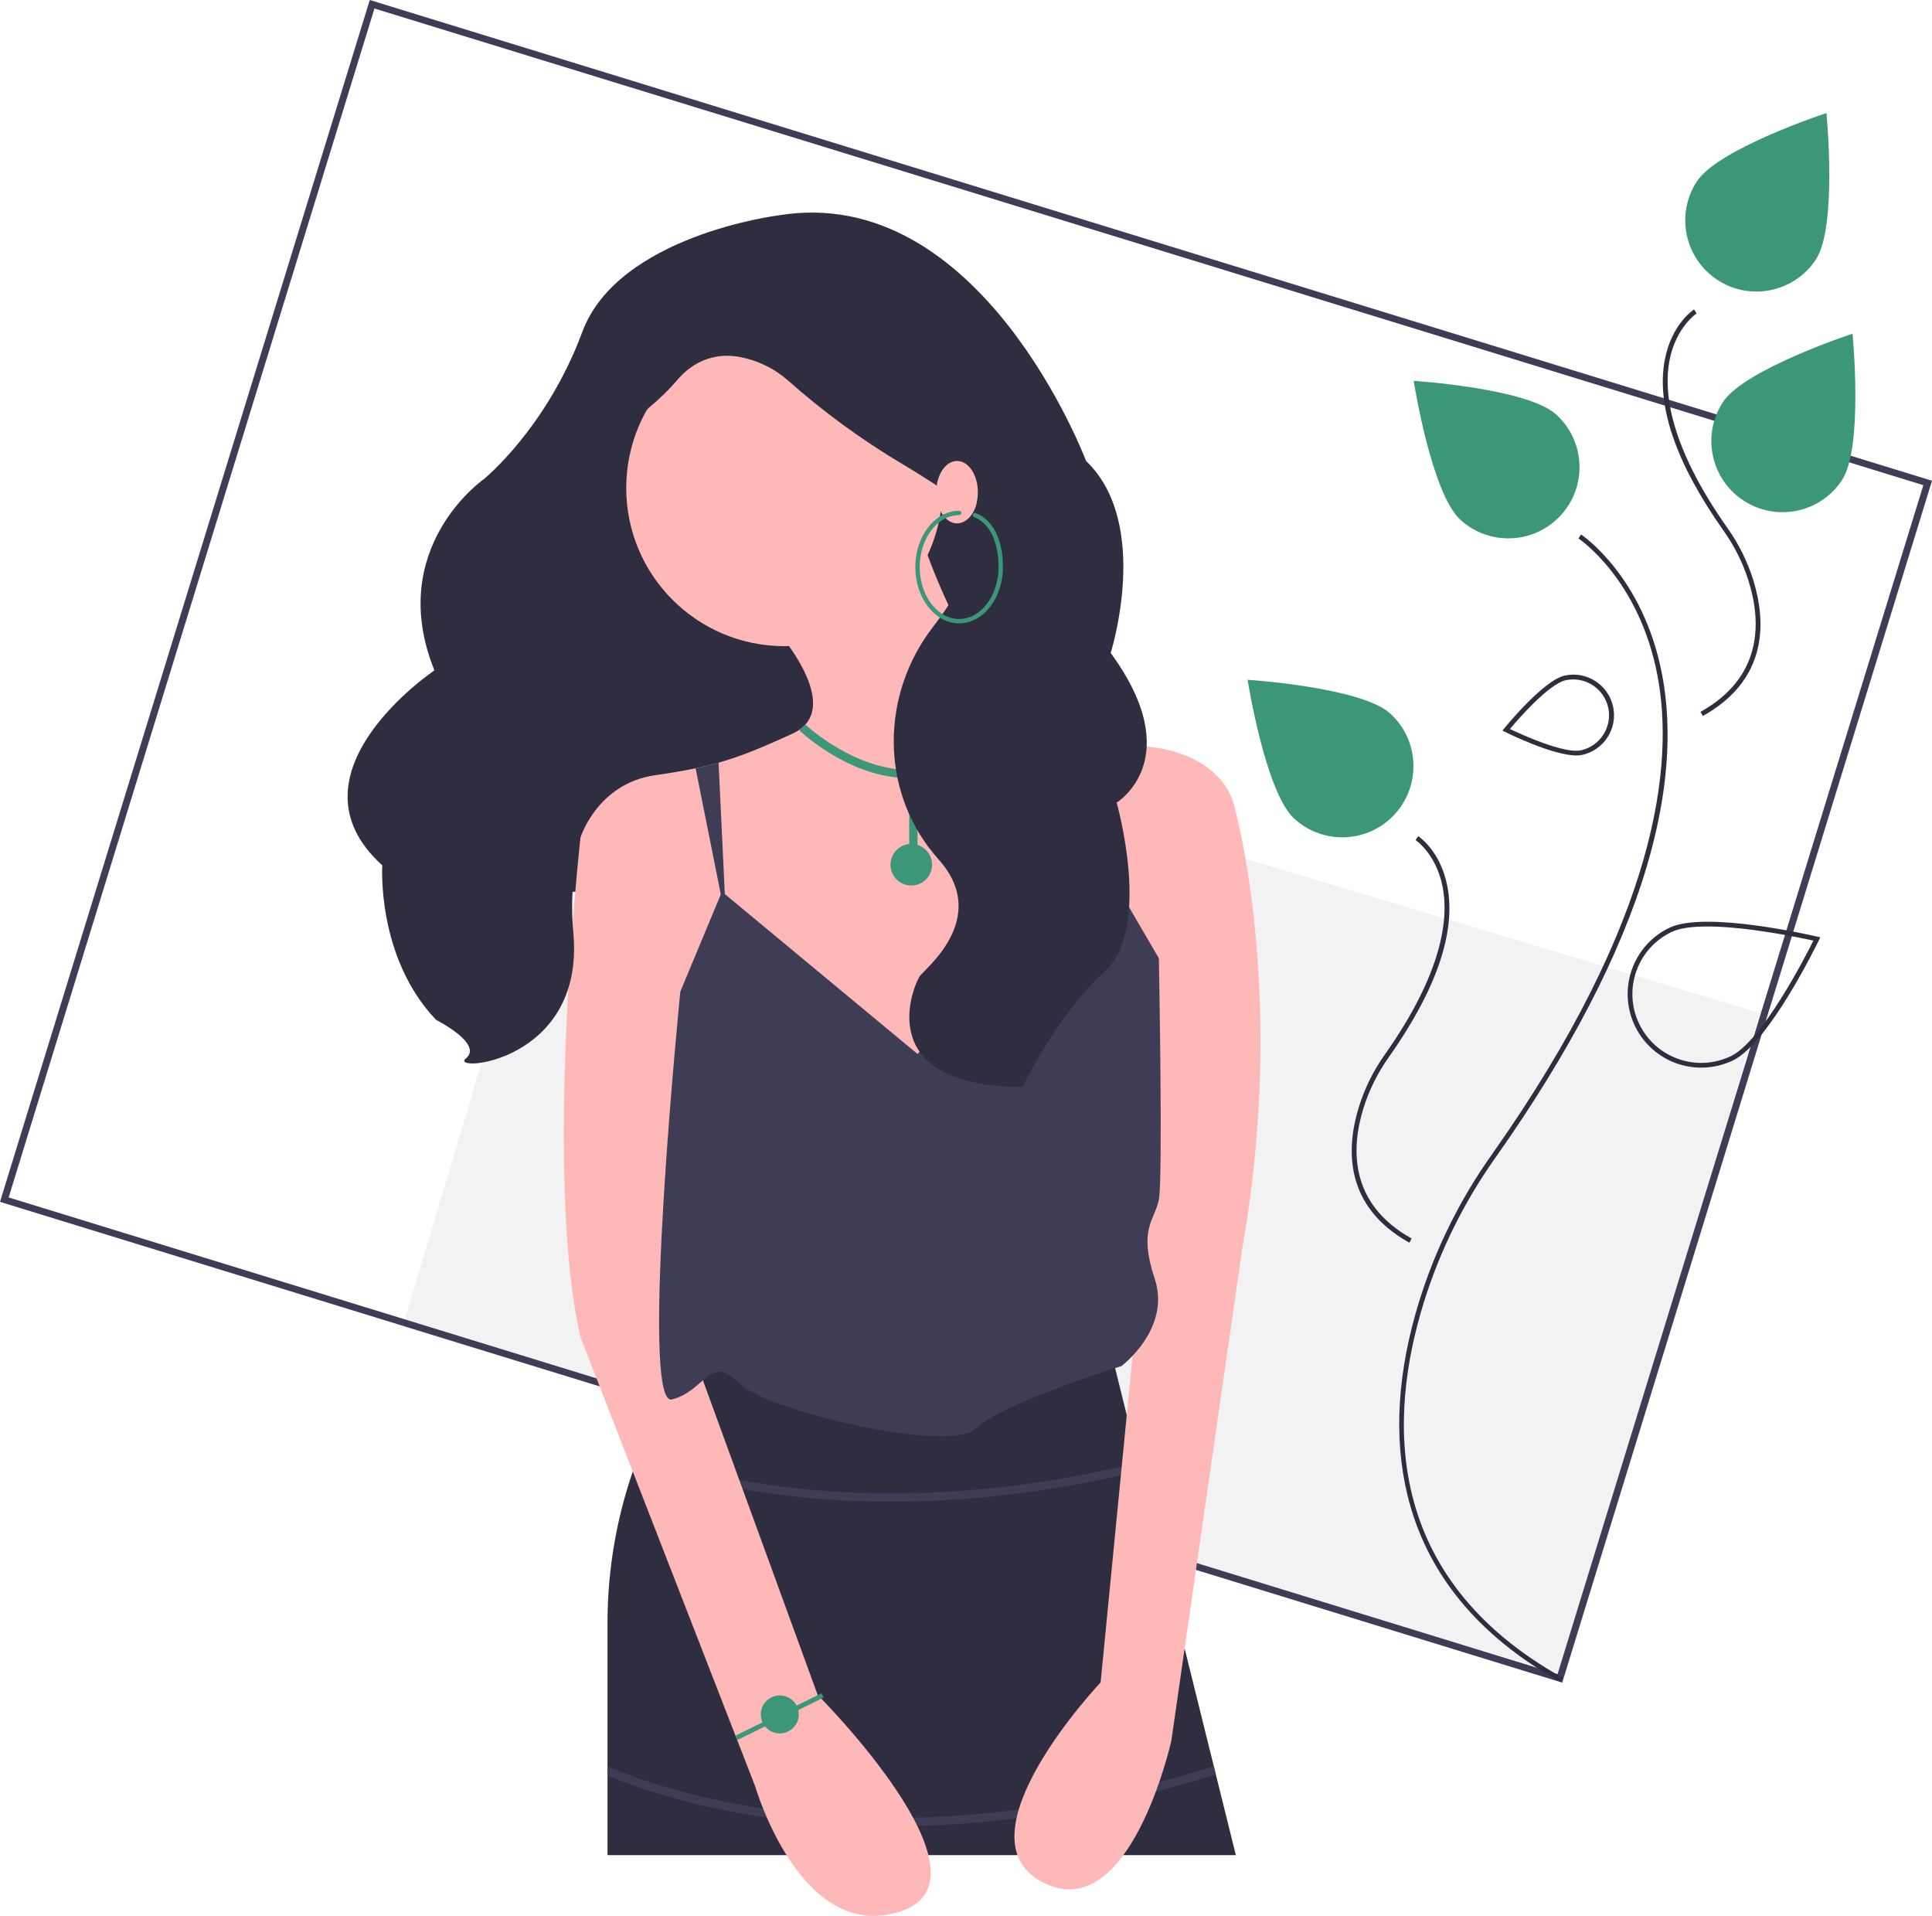
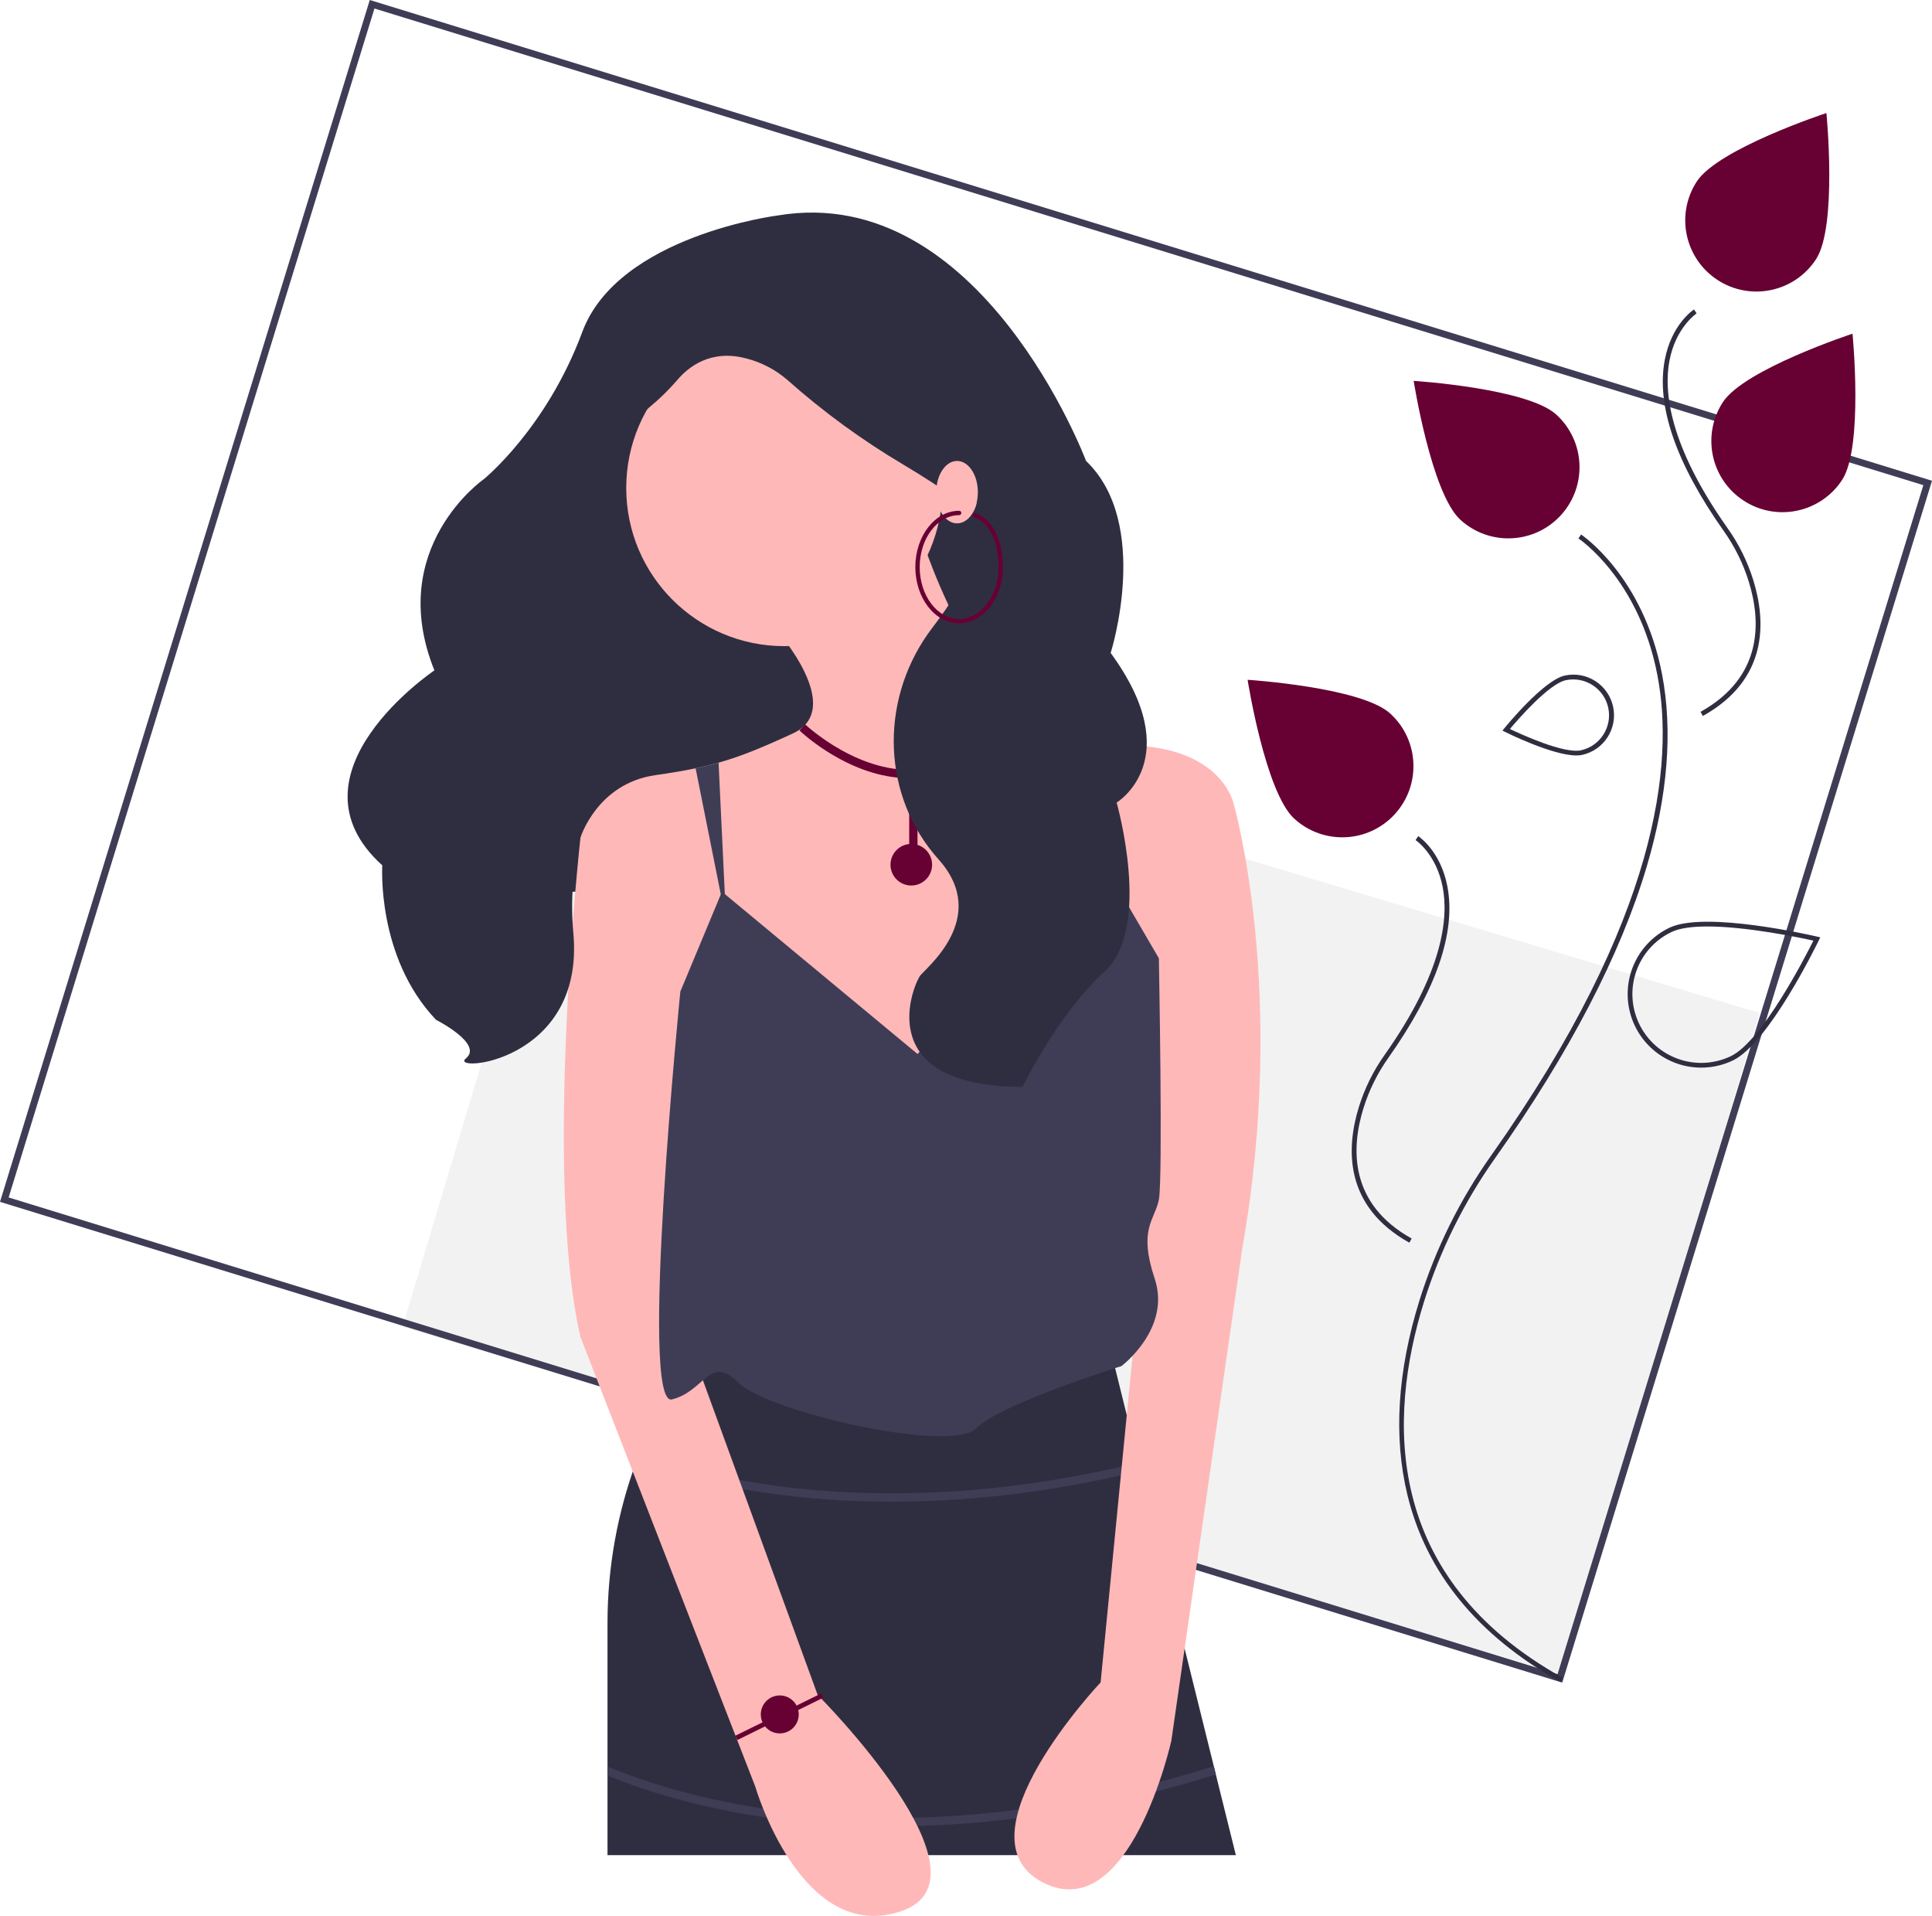
<svg xmlns="http://www.w3.org/2000/svg" id="a7790fef-454c-4c57-9844-77dbc4c0c9d6" data-name="Layer 1" width="885.479" height="878" viewBox="0 0 885.479 878">
  <rect x="375.477" y="388.933" width="554.512" height="316.398" transform="matrix(0.9579, 0.28711, -0.28711, 0.9579, 27.30648, -175.3695)" fill="#f2f2f2" />
  <path d="M873.266,782.089,157.261,561.774,326.734,11l716.006,220.315ZM161.225,559.752,871.124,778.188l167.651-544.851L328.876,14.901Z" transform="translate(-157.2606 -11)" fill="#3f3d56" />
  <rect x="258.087" y="184.269" width="197.715" height="224.382" fill="#2f2e41" />
  <path d="M723.679,861.143H435.695V754.341a213.733,213.733,0,0,1,13.178-73.484c.439-1.202.877-2.384,1.335-3.566,12.759-33.166,29.351-52.638,29.351-52.638,116.338,64.844,186.903,5.722,186.903,5.722l12.626,50.922.915,3.7,33.585,135.448.915,3.719Z" transform="translate(-157.2606 -11)" fill="#2f2e41" />
  <path d="M680.005,684.996c-43.331,10.547-81.722,14.17-114.087,14.17a397.596,397.596,0,0,1-60.191-4.444,324.327,324.327,0,0,1-56.853-13.865c.439-1.202.877-2.384,1.335-3.566a319.109,319.109,0,0,0,56.319,13.694c39.345,6.027,98.696,8.277,172.561-9.688Z" transform="translate(-157.2606 -11)" fill="#3f3d56" />
  <path d="M714.505,824.162c-57.616,18.023-107.889,23.763-148.588,23.763a397.597,397.597,0,0,1-60.191-4.444c-32.765-5.054-56.662-13.312-70.031-18.824v-4.139c12.797,5.416,36.999,14.037,70.833,19.224,45.295,6.942,117.12,8.868,207.062-19.301Z" transform="translate(-157.2606 -11)" fill="#3f3d56" />
  <path d="M722.725,379.581,682.121,449.688v.019l-1.354,2.346L587.316,535.969,472.885,457.775,423.299,394.838s7.629-24.793,34.329-28.608c7.037-1.011,13.007-2.003,18.442-3.147,3.7-.782,7.152-1.621,10.528-2.575,10.47-2.956,20.14-6.98,33.967-13.35,24.793-11.443-7.629-47.679-7.629-47.679l66.751-41.958s29.638,96.312,81.608,95.454c.763,0,1.526-.038,2.308-.095,2.861-.21,5.588-.305,8.182-.324C717.595,352.251,722.725,379.581,722.725,379.581Z" transform="translate(-157.2606 -11)" fill="#ffb8b8" />
  <path d="M490.05,432.981l-13.98-69.898c3.7-.782,7.152-1.621,10.528-2.575Z" transform="translate(-157.2606 -11)" fill="#3f3d56" />
  <path d="M671.785,352.556,658.835,422.492l2.46-69.517c.763,0,1.526-.038,2.308-.095C666.464,352.67,669.191,352.575,671.785,352.556Z" transform="translate(-157.2606 -11)" fill="#3f3d56" />
  <circle cx="359.49" cy="223.635" r="72.473" fill="#ffb8b8" />
  <path d="M434.742,383.395,423.299,394.838s-17.165,154.481,0,228.861L503.4,829.674s20.979,72.473,66.751,57.215-38.144-99.173-38.144-99.173l-59.122-162.11V423.446Z" transform="translate(-157.2606 -11)" fill="#ffb8b8" />
  <path d="M694.118,362.416l28.608,17.165s24.793,85.823,3.814,204.068l-32.422,225.047s-19.072,85.823-59.122,64.844,26.7-91.544,26.7-91.544L678.86,606.535l3.814-183.089Z" transform="translate(-157.2606 -11)" fill="#ffb8b8" />
  <path d="M577.78,494.011l-89.637-74.38L469.071,465.404s-19.072,190.718-3.814,186.903,17.165-20.979,30.515-7.629,97.266,32.422,108.709,20.979,66.751-28.608,66.751-28.608,22.886-17.165,15.257-40.051,0-26.7,1.907-36.236,0-110.616,0-110.616l-26.7-45.772Z" transform="translate(-157.2606 -11)" fill="#3f3d56" />
-   <path d="M580.175,367.23c16.93-2.103,31.612-12.864,43.638-31.984l-3.23-2.03c-11.382,18.096-25.129,28.266-40.857,30.227-27.95,3.484-53.163-20.213-53.414-20.453l-2.634,2.759c1.002.957,23.238,21.865,50.235,21.865.017,0,.035-.002.052-.002v30.181a9.53,9.53,0,1,0,3.814.389V367.452C578.576,367.391,579.373,367.33,580.175,367.23Z" transform="translate(-157.2606 -11)" fill="#3b9778" />
+   <path d="M580.175,367.23c16.93-2.103,31.612-12.864,43.638-31.984l-3.23-2.03c-11.382,18.096-25.129,28.266-40.857,30.227-27.95,3.484-53.163-20.213-53.414-20.453l-2.634,2.759c1.002.957,23.238,21.865,50.235,21.865.017,0,.035-.002.052-.002v30.181a9.53,9.53,0,1,0,3.814.389V367.452C578.576,367.391,579.373,367.33,580.175,367.23Z" transform="translate(-157.2606 -11)" fill="#670033" />
  <path d="M513.89,109.715s-73.335,9.169-89.753,53.41-45.15,67.468-45.15,67.468S333.727,262.054,356.357,318.216c0,0-70.407,47.314-23.888,89.343,0,0-2.736,42.029,24.627,70.786,0,0,21.891,11.06,13.682,17.697s54.727,2.212,49.255-57.514,31.468-101.798,31.468-101.798-35.573-77.437-19.155-103.982c9.968-16.117,14.249-28.135,22.524-35.091a103.812,103.812,0,0,0,12.774-12.467c5.096-6.054,15.411-14.3,31.743-9.899a45.98,45.98,0,0,1,18.841,9.912,344.814,344.814,0,0,0,52.871,38.607c8.845,5.248,18.107,11.179,26.707,17.499,15.925,11.704,2.769,36.507-13.155,57.273-23.559,30.723-24.024,73.882.617,103.744q1.086,1.316,2.216,2.582c24.094,26.983-6.944,50.504-8.742,53.528-4.105,6.903-20.496,50.491,47.215,50.685,0,0,15.721-32.988,37.612-52.897s5.473-77.423,5.473-77.423,32.836-19.909-2.736-68.574c0,0,18.816-59.233-11.284-87.99C655.021,222.238,606.926,94.231,513.89,109.715Z" transform="translate(-157.2606 -11)" fill="#2f2e41" />
  <ellipse cx="438.637" cy="225.542" rx="9.536" ry="14.304" fill="#ffb8b8" />
-   <path d="M596.852,296.665c-11.067,0-20.072-11.571-20.072-25.793,0-14.223,9.004-25.793,20.072-25.793a1,1,0,0,1,0,2c-9.965,0-18.072,10.674-18.072,23.793s8.107,23.793,18.072,23.793,18.072-10.673,18.072-23.793c0-11.697-4.193-20.253-11.219-22.888a1,1,0,0,1,.703-1.873c7.837,2.94,12.516,12.196,12.516,24.761C616.924,285.094,607.92,296.665,596.852,296.665Z" transform="translate(-157.2606 -11)" fill="#3b9778" />
+   <path d="M596.852,296.665c-11.067,0-20.072-11.571-20.072-25.793,0-14.223,9.004-25.793,20.072-25.793a1,1,0,0,1,0,2c-9.965,0-18.072,10.674-18.072,23.793s8.107,23.793,18.072,23.793,18.072-10.673,18.072-23.793c0-11.697-4.193-20.253-11.219-22.888a1,1,0,0,1,.703-1.873c7.837,2.94,12.516,12.196,12.516,24.761C616.924,285.094,607.92,296.665,596.852,296.665Z" transform="translate(-157.2606 -11)" fill="#670033" />
  <path d="M604.924,241.168a14.165,14.165,0,0,1-4.638,8.077" transform="translate(-157.2606 -11)" fill="#ffb8b8" />
-   <rect x="492.477" y="796.602" width="44.008" height="2.175" transform="translate(-456.7131 298.3134) rotate(-26.21485)" fill="#3b9778" />
-   <circle cx="357.388" cy="785.663" r="8.698" fill="#3b9778" />
+   <rect x="492.477" y="796.602" width="44.008" height="2.175" transform="translate(-456.7131 298.3134) rotate(-26.21485)" fill="#670033" />
+   <circle cx="357.388" cy="785.663" r="8.698" fill="#670033" />
  <path d="M872.462,781.784C834.538,760.642,810.929,731.779,802.29,695.995c-6.414-26.568-4.571-56.465,5.478-88.861a237.993,237.993,0,0,1,33.096-66.851c76.803-108.713,83.735-179.551,76.026-219.833-8.452-44.169-35.914-62.512-36.191-62.692l1.185-1.823c.283.184,28.469,18.954,37.125,64.019,4.99,25.98,2.642,55.604-6.978,88.049-11.973,40.379-35.32,85.307-69.391,133.536a235.835,235.835,0,0,0-32.795,66.239C793.364,660.91,791.032,733.899,873.521,779.885Z" transform="translate(-157.2606 -11)" fill="#2f2e41" />
  <path d="M803.198,580.483c-29.898-16.666-29.066-43.079-23.103-62.302a84.468,84.468,0,0,1,11.747-23.73c26.906-38.086,29.338-62.826,26.64-76.875C815.552,402.321,806.151,396.058,806.057,395.996l1.185-1.823c.418.271,10.273,6.837,13.376,22.993,4.041,21.037-5.043,47.461-26.999,78.54a82.282,82.282,0,0,0-11.447,23.118c-5.725,18.455-6.54,43.803,22.084,59.76Z" transform="translate(-157.2606 -11)" fill="#2f2e41" />
  <path d="M937.713,339.109,936.654,337.209c28.624-15.957,27.809-41.305,22.084-59.759a82.284,82.284,0,0,0-11.447-23.119c-21.956-31.078-31.039-57.503-26.999-78.54,3.103-16.156,12.958-22.722,13.376-22.993l1.187,1.822c-.095.063-9.543,6.408-12.444,21.667-2.668,14.041-.21,38.76,26.656,76.789a84.479,84.479,0,0,1,11.747,23.73C966.778,296.028,967.611,322.441,937.713,339.109Z" transform="translate(-157.2606 -11)" fill="#2f2e41" />
-   <path d="M1001.547,230.921a32.618,32.618,0,0,1-54.637-35.646c9.843-15.088,59.4-31.351,59.4-31.351S1011.39,215.834,1001.547,230.921Z" transform="translate(-157.2606 -11)" fill="#3b9778" />
-   <path d="M989.587,129.804A32.618,32.618,0,0,1,934.95,94.159c9.843-15.088,59.4-31.351,59.4-31.351S999.43,114.717,989.587,129.804Z" transform="translate(-157.2606 -11)" fill="#3b9778" />
+   <path d="M1001.547,230.921a32.618,32.618,0,0,1-54.637-35.646c9.843-15.088,59.4-31.351,59.4-31.351S1011.39,215.834,1001.547,230.921Z" transform="translate(-157.2606 -11)" fill="#670033" />
+   <path d="M989.587,129.804A32.618,32.618,0,0,1,934.95,94.159c9.843-15.088,59.4-31.351,59.4-31.351S999.43,114.717,989.587,129.804Z" transform="translate(-157.2606 -11)" fill="#670033" />
  <path d="M937.013,500.258a33.705,33.705,0,0,1-14.549-64.133c16.418-7.823,65.661,3.629,67.751,4.12l1.32.311-.59,1.221c-.934,1.931-23.07,47.384-39.489,55.206h0A33.501,33.501,0,0,1,937.013,500.258Zm2.743-64.683c-6.679,0-12.531.691-16.356,2.513a31.531,31.531,0,0,0,27.12,56.933c14.284-6.805,34.15-45.532,37.859-52.962C982.444,440.741,958.018,435.575,939.756,435.575Z" transform="translate(-157.2606 -11)" fill="#2f2e41" />
-   <path d="M870.543,200.994A32.618,32.618,0,1,1,826.588,249.199c-13.312-12.138-21.408-63.662-21.408-63.662S857.231,188.856,870.543,200.994Z" transform="translate(-157.2606 -11)" fill="#3b9778" />
-   <path d="M794.433,337.991a32.618,32.618,0,0,1-43.955,48.206c-13.312-12.138-21.408-63.662-21.408-63.662S781.122,325.853,794.433,337.991Z" transform="translate(-157.2606 -11)" fill="#3b9778" />
+   <path d="M870.543,200.994A32.618,32.618,0,1,1,826.588,249.199c-13.312-12.138-21.408-63.662-21.408-63.662S857.231,188.856,870.543,200.994Z" transform="translate(-157.2606 -11)" fill="#670033" />
+   <path d="M794.433,337.991a32.618,32.618,0,0,1-43.955,48.206c-13.312-12.138-21.408-63.662-21.408-63.662S781.122,325.853,794.433,337.991Z" transform="translate(-157.2606 -11)" fill="#670033" />
  <path d="M879.744,357.204c-10.887,0-31.705-10.309-32.66-10.786l-1.214-.605.855-1.053c.731-.9,18.011-22.07,27.73-24.175h0a18.608,18.608,0,0,1,7.874,36.374A12.34,12.34,0,0,1,879.744,357.204Zm-30.451-12.132c5.127,2.447,24.765,11.455,32.577,9.762a16.434,16.434,0,0,0-6.955-32.123C867.1,324.403,852.948,340.724,849.293,345.072Z" transform="translate(-157.2606 -11)" fill="#2f2e41" />
</svg>
